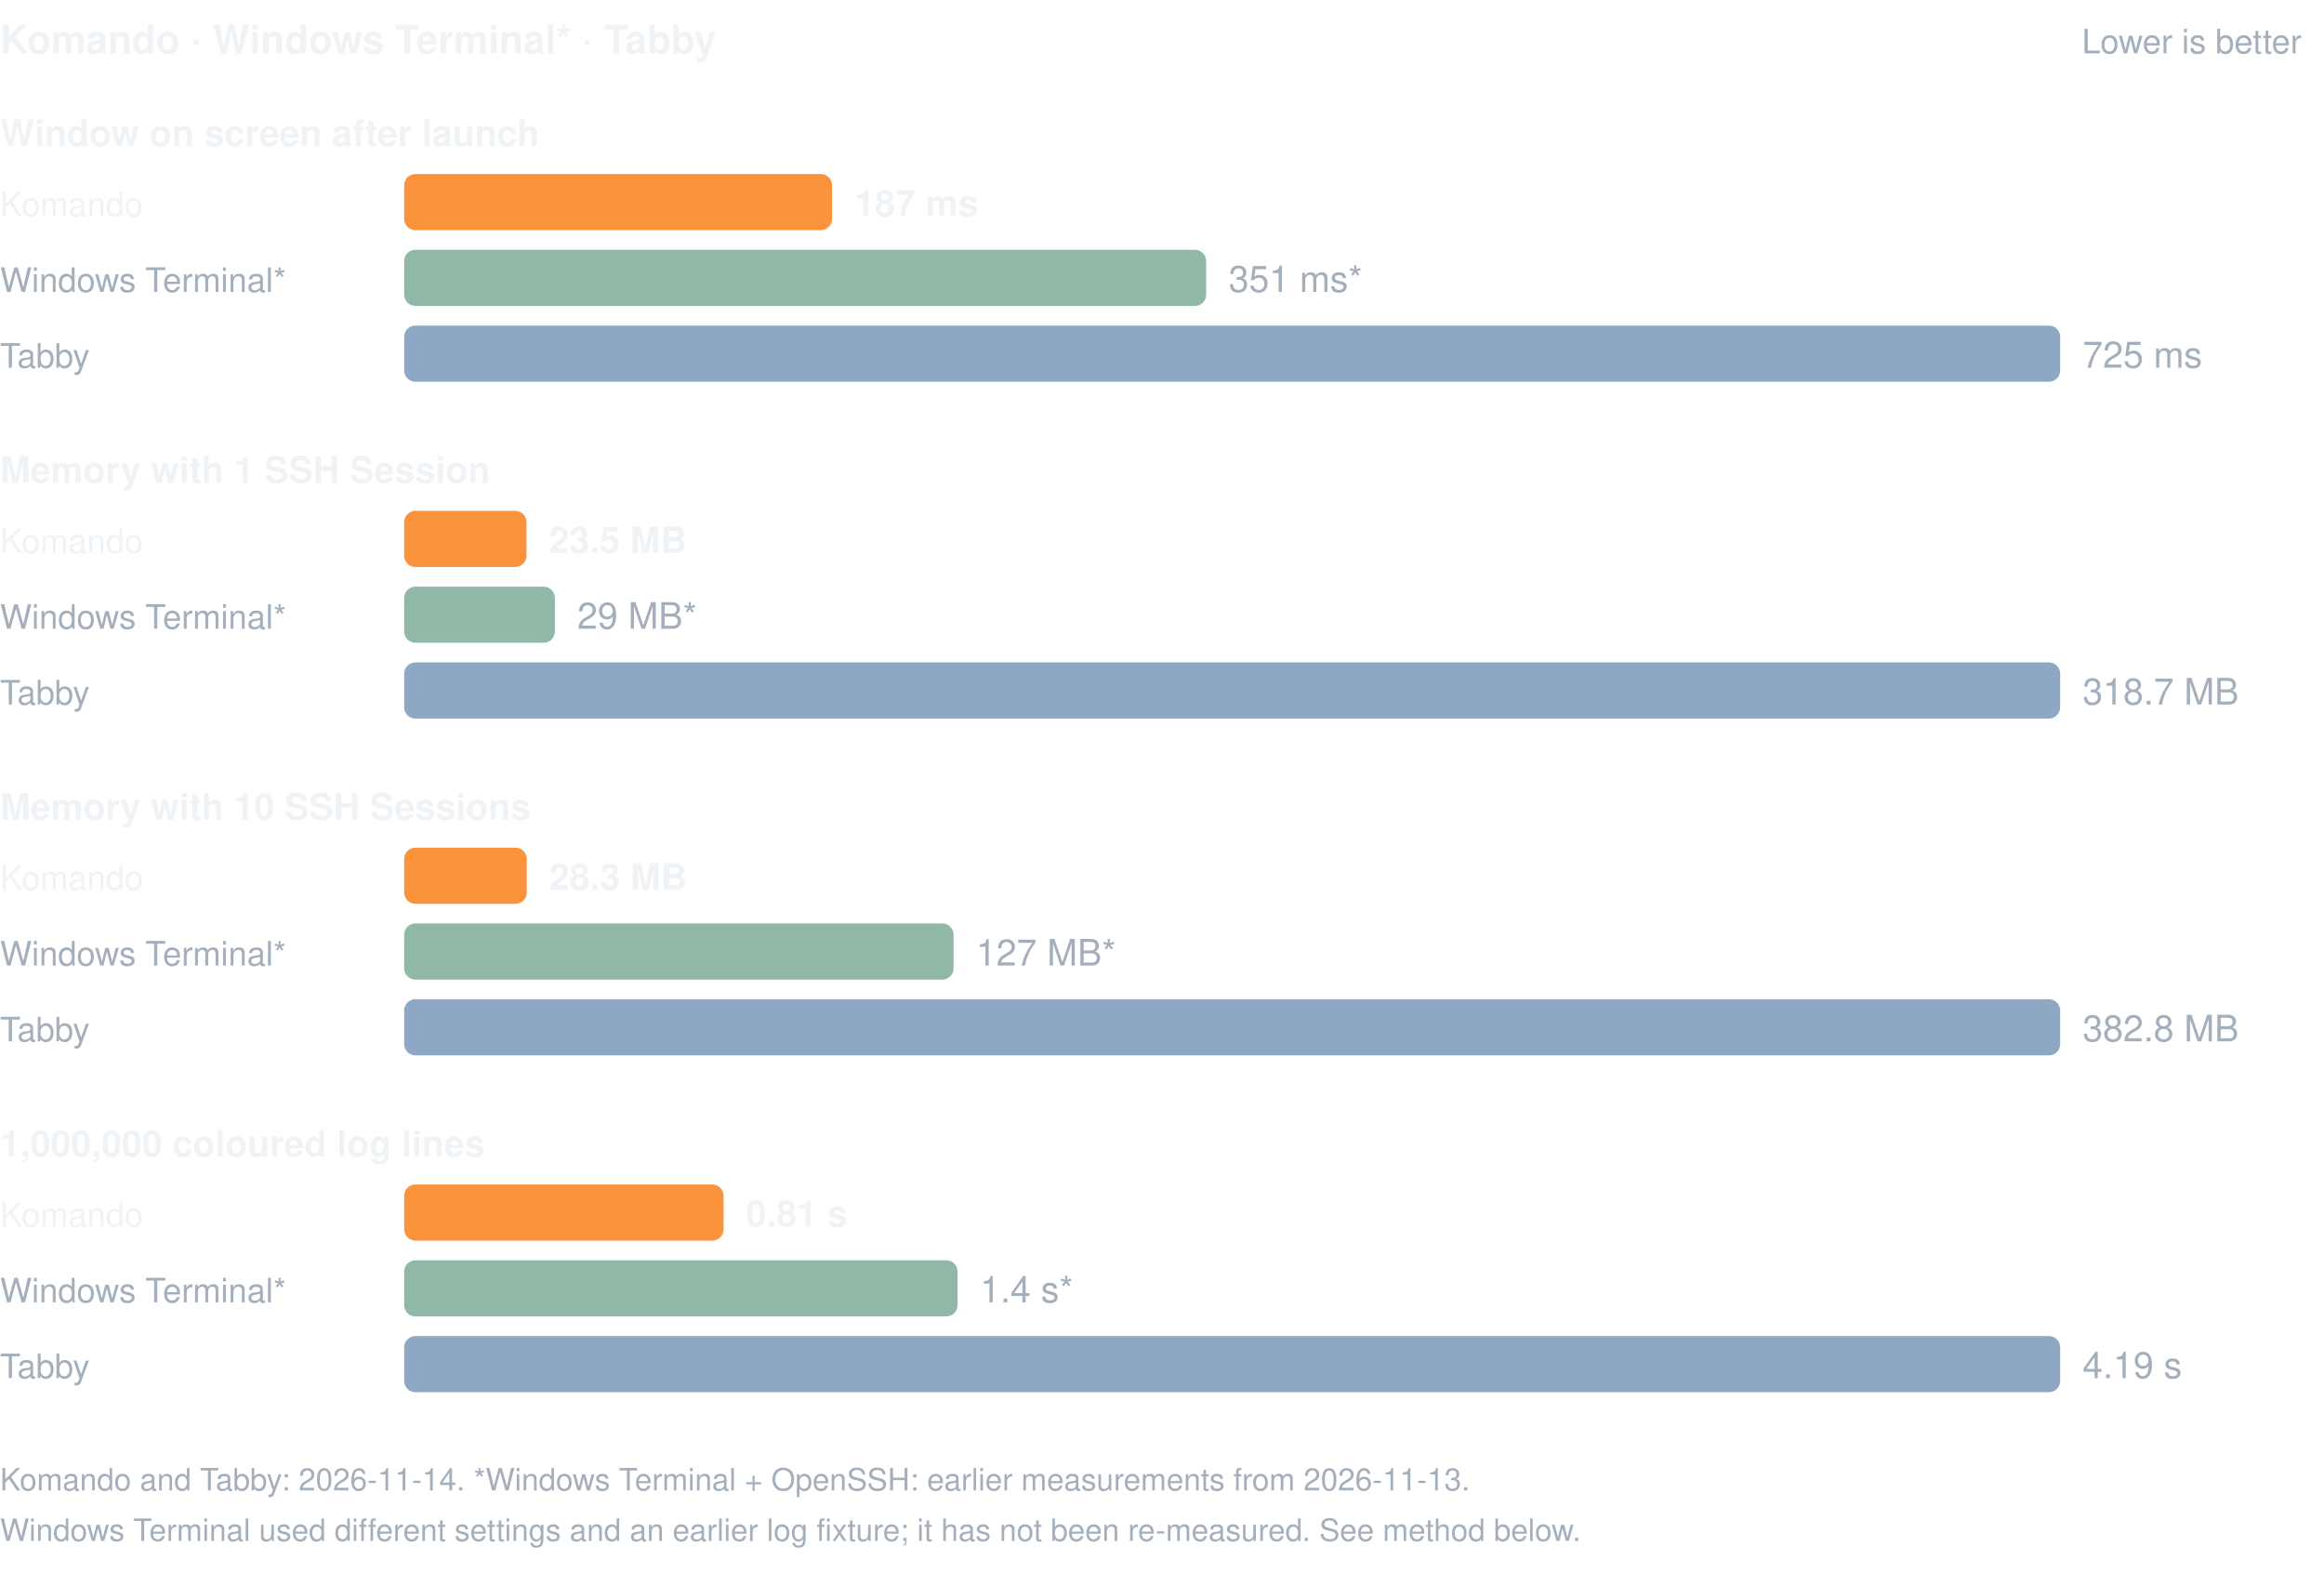
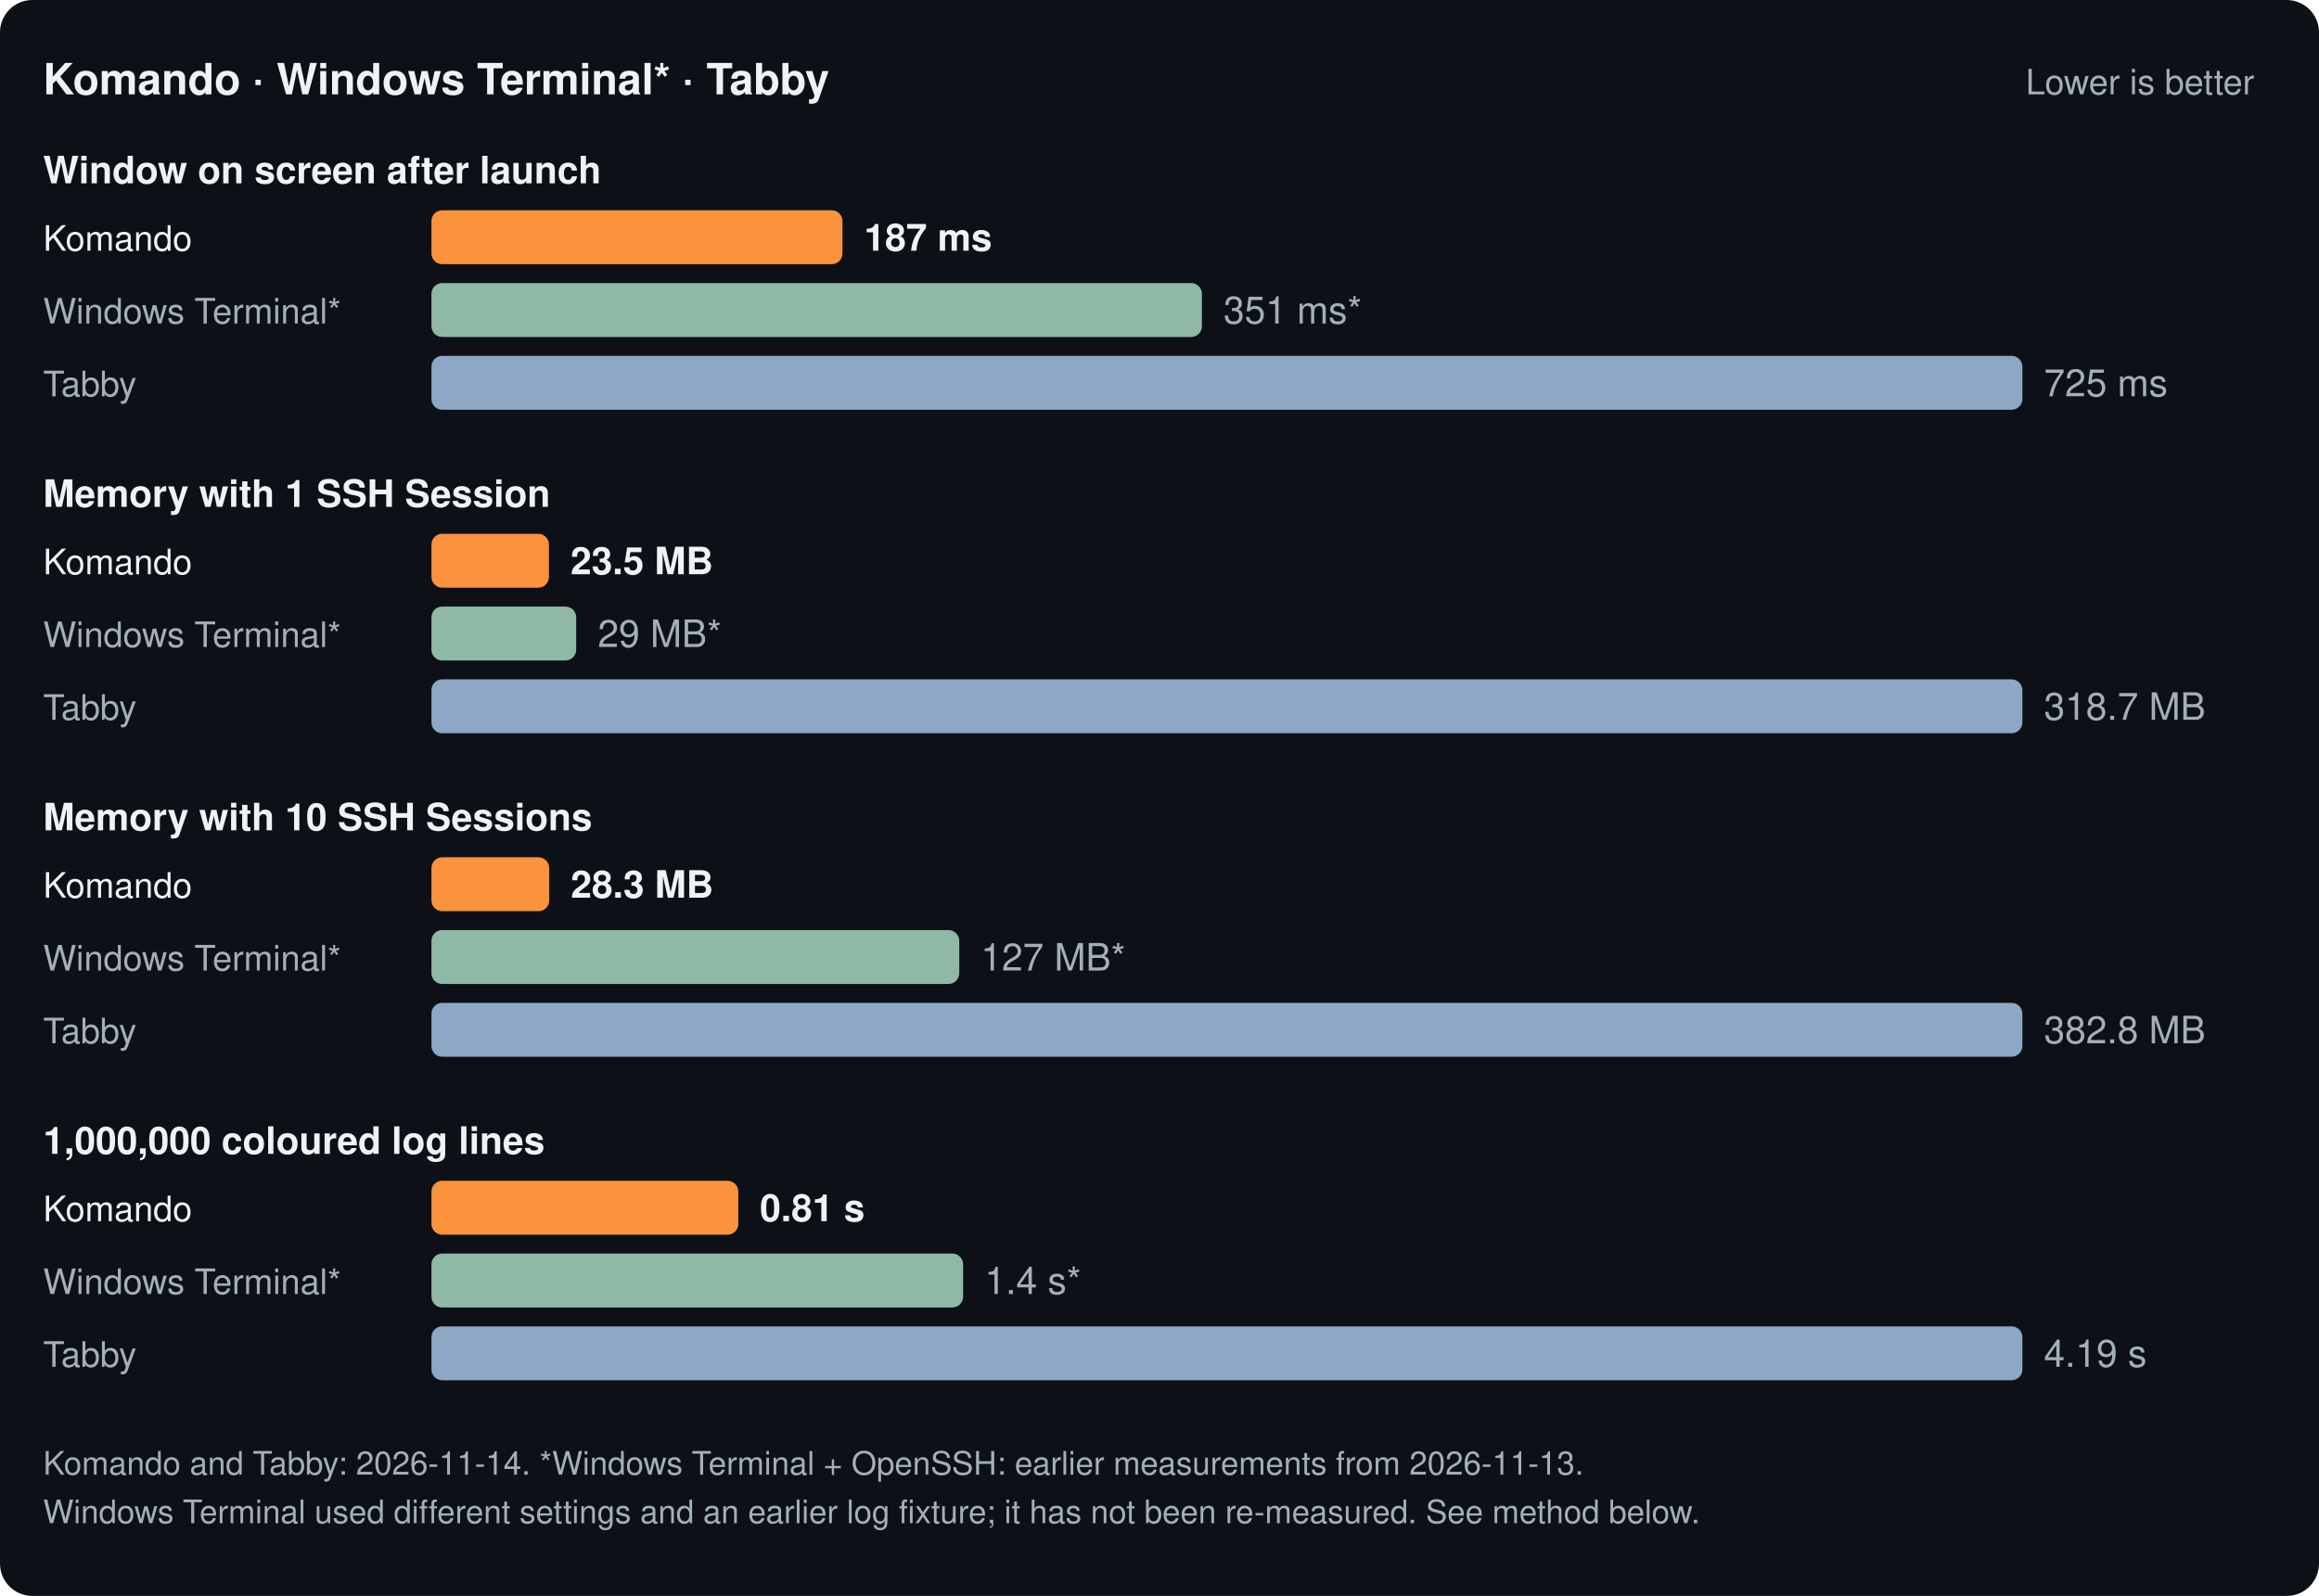
- <svg xmlns="http://www.w3.org/2000/svg" viewBox="0 0 828 560" width="828" height="560" font-family="-apple-system, BlinkMacSystemFont, Segoe UI, Helvetica, Arial, sans-serif" role="img" aria-labelledby="title desc">
-   <text x="0" y="19" fill="#f0f3f6" font-size="14" font-weight="600">Komando · Windows Terminal* · Tabby</text>
-   <text x="820" y="19" text-anchor="end" fill="#a4afbc" font-size="12">Lower is better</text>
-   <text x="0" y="52" fill="#f0f3f6" font-size="13" font-weight="600">Window on screen after launch</text>
-   <text x="0" y="77" fill="#f0f3f6" font-size="12">Komando</text>
+ <svg xmlns="http://www.w3.org/2000/svg" viewBox="-16 -16 860 592" width="860" height="592" font-family="-apple-system, BlinkMacSystemFont, Segoe UI, Helvetica, Arial, sans-serif" role="img" aria-labelledby="title desc">
+   <rect x="-16" y="-16" width="860" height="592" rx="12" fill="#0d1117" />
+   <text x="0" y="19" fill="#f0f3f6" font-size="16" font-weight="600">Komando · Windows Terminal* · Tabby</text>
+   <text x="820" y="19" text-anchor="end" fill="#a4afbc" font-size="13">Lower is better</text>
+   <text x="0" y="52" fill="#f0f3f6" font-size="14" font-weight="600">Window on screen after launch</text>
+   <text x="0" y="77" fill="#f0f3f6" font-size="13">Komando</text>
  <rect x="144" y="62" width="152.44" height="20" rx="4" fill="#fb923c" />
-   <text x="304.44" y="77" fill="#f0f3f6" font-size="13" font-weight="700">187 ms</text>
-   <text x="0" y="104" fill="#a4afbc" font-size="12">Windows Terminal*</text>
+   <text x="304.44" y="77" fill="#f0f3f6" font-size="14" font-weight="700">187 ms</text>
+   <text x="0" y="104" fill="#a4afbc" font-size="13">Windows Terminal*</text>
  <rect x="144" y="89" width="285.73" height="20" rx="4" fill="#8fb9a6" />
-   <text x="437.73" y="104" fill="#a4afbc" font-size="13" font-weight="400">351 ms*</text>
-   <text x="0" y="131" fill="#a4afbc" font-size="12">Tabby</text>
+   <text x="437.73" y="104" fill="#a4afbc" font-size="14" font-weight="400">351 ms*</text>
+   <text x="0" y="131" fill="#a4afbc" font-size="13">Tabby</text>
  <rect x="144" y="116" width="590.00" height="20" rx="4" fill="#8da7c5" />
-   <text x="742.00" y="131" fill="#a4afbc" font-size="13" font-weight="400">725 ms</text>
-   <text x="0" y="172" fill="#f0f3f6" font-size="13" font-weight="600">Memory with 1 SSH Session</text>
-   <text x="0" y="197" fill="#f0f3f6" font-size="12">Komando</text>
+   <text x="742.00" y="131" fill="#a4afbc" font-size="14" font-weight="400">725 ms</text>
+   <text x="0" y="172" fill="#f0f3f6" font-size="14" font-weight="600">Memory with 1 SSH Session</text>
+   <text x="0" y="197" fill="#f0f3f6" font-size="13">Komando</text>
  <rect x="144" y="182" width="43.58" height="20" rx="4" fill="#fb923c" />
-   <text x="195.58" y="197" fill="#f0f3f6" font-size="13" font-weight="700">23.5 MB</text>
-   <text x="0" y="224" fill="#a4afbc" font-size="12">Windows Terminal*</text>
+   <text x="195.58" y="197" fill="#f0f3f6" font-size="14" font-weight="700">23.5 MB</text>
+   <text x="0" y="224" fill="#a4afbc" font-size="13">Windows Terminal*</text>
  <rect x="144" y="209" width="53.68" height="20" rx="4" fill="#8fb9a6" />
-   <text x="205.68" y="224" fill="#a4afbc" font-size="13" font-weight="400">29 MB*</text>
-   <text x="0" y="251" fill="#a4afbc" font-size="12">Tabby</text>
+   <text x="205.68" y="224" fill="#a4afbc" font-size="14" font-weight="400">29 MB*</text>
+   <text x="0" y="251" fill="#a4afbc" font-size="13">Tabby</text>
  <rect x="144" y="236" width="590.00" height="20" rx="4" fill="#8da7c5" />
-   <text x="742.00" y="251" fill="#a4afbc" font-size="13" font-weight="400">318.7 MB</text>
-   <text x="0" y="292" fill="#f0f3f6" font-size="13" font-weight="600">Memory with 10 SSH Sessions</text>
-   <text x="0" y="317" fill="#f0f3f6" font-size="12">Komando</text>
+   <text x="742.00" y="251" fill="#a4afbc" font-size="14" font-weight="400">318.7 MB</text>
+   <text x="0" y="292" fill="#f0f3f6" font-size="14" font-weight="600">Memory with 10 SSH Sessions</text>
+   <text x="0" y="317" fill="#f0f3f6" font-size="13">Komando</text>
  <rect x="144" y="302" width="43.68" height="20" rx="4" fill="#fb923c" />
-   <text x="195.68" y="317" fill="#f0f3f6" font-size="13" font-weight="700">28.3 MB</text>
-   <text x="0" y="344" fill="#a4afbc" font-size="12">Windows Terminal*</text>
+   <text x="195.68" y="317" fill="#f0f3f6" font-size="14" font-weight="700">28.3 MB</text>
+   <text x="0" y="344" fill="#a4afbc" font-size="13">Windows Terminal*</text>
  <rect x="144" y="329" width="195.74" height="20" rx="4" fill="#8fb9a6" />
-   <text x="347.74" y="344" fill="#a4afbc" font-size="13" font-weight="400">127 MB*</text>
-   <text x="0" y="371" fill="#a4afbc" font-size="12">Tabby</text>
+   <text x="347.74" y="344" fill="#a4afbc" font-size="14" font-weight="400">127 MB*</text>
+   <text x="0" y="371" fill="#a4afbc" font-size="13">Tabby</text>
  <rect x="144" y="356" width="590.00" height="20" rx="4" fill="#8da7c5" />
-   <text x="742.00" y="371" fill="#a4afbc" font-size="13" font-weight="400">382.8 MB</text>
-   <text x="0" y="412" fill="#f0f3f6" font-size="13" font-weight="600">1,000,000 coloured log lines</text>
-   <text x="0" y="437" fill="#f0f3f6" font-size="12">Komando</text>
+   <text x="742.00" y="371" fill="#a4afbc" font-size="14" font-weight="400">382.8 MB</text>
+   <text x="0" y="412" fill="#f0f3f6" font-size="14" font-weight="600">1,000,000 coloured log lines</text>
+   <text x="0" y="437" fill="#f0f3f6" font-size="13">Komando</text>
  <rect x="144" y="422" width="113.80" height="20" rx="4" fill="#fb923c" />
-   <text x="265.80" y="437" fill="#f0f3f6" font-size="13" font-weight="700">0.81 s</text>
-   <text x="0" y="464" fill="#a4afbc" font-size="12">Windows Terminal*</text>
+   <text x="265.80" y="437" fill="#f0f3f6" font-size="14" font-weight="700">0.81 s</text>
+   <text x="0" y="464" fill="#a4afbc" font-size="13">Windows Terminal*</text>
  <rect x="144" y="449" width="197.17" height="20" rx="4" fill="#8fb9a6" />
-   <text x="349.17" y="464" fill="#a4afbc" font-size="13" font-weight="400">1.4 s*</text>
-   <text x="0" y="491" fill="#a4afbc" font-size="12">Tabby</text>
+   <text x="349.17" y="464" fill="#a4afbc" font-size="14" font-weight="400">1.4 s*</text>
+   <text x="0" y="491" fill="#a4afbc" font-size="13">Tabby</text>
  <rect x="144" y="476" width="590.00" height="20" rx="4" fill="#8da7c5" />
-   <text x="742.00" y="491" fill="#a4afbc" font-size="13" font-weight="400">4.19 s</text>
-   <text x="0" y="531" fill="#a4afbc" font-size="11">Komando and Tabby: 2026-11-14. *Windows Terminal + OpenSSH: earlier measurements from 2026-11-13.</text>
-   <text x="0" y="549" fill="#a4afbc" font-size="11">Windows Terminal used different settings and an earlier log fixture; it has not been re-measured. See method below.</text>
+   <text x="742.00" y="491" fill="#a4afbc" font-size="14" font-weight="400">4.19 s</text>
+   <text x="0" y="531" fill="#a4afbc" font-size="12">Komando and Tabby: 2026-11-14. *Windows Terminal + OpenSSH: earlier measurements from 2026-11-13.</text>
+   <text x="0" y="549" fill="#a4afbc" font-size="12">Windows Terminal used different settings and an earlier log fixture; it has not been re-measured. See method below.</text>
</svg>
